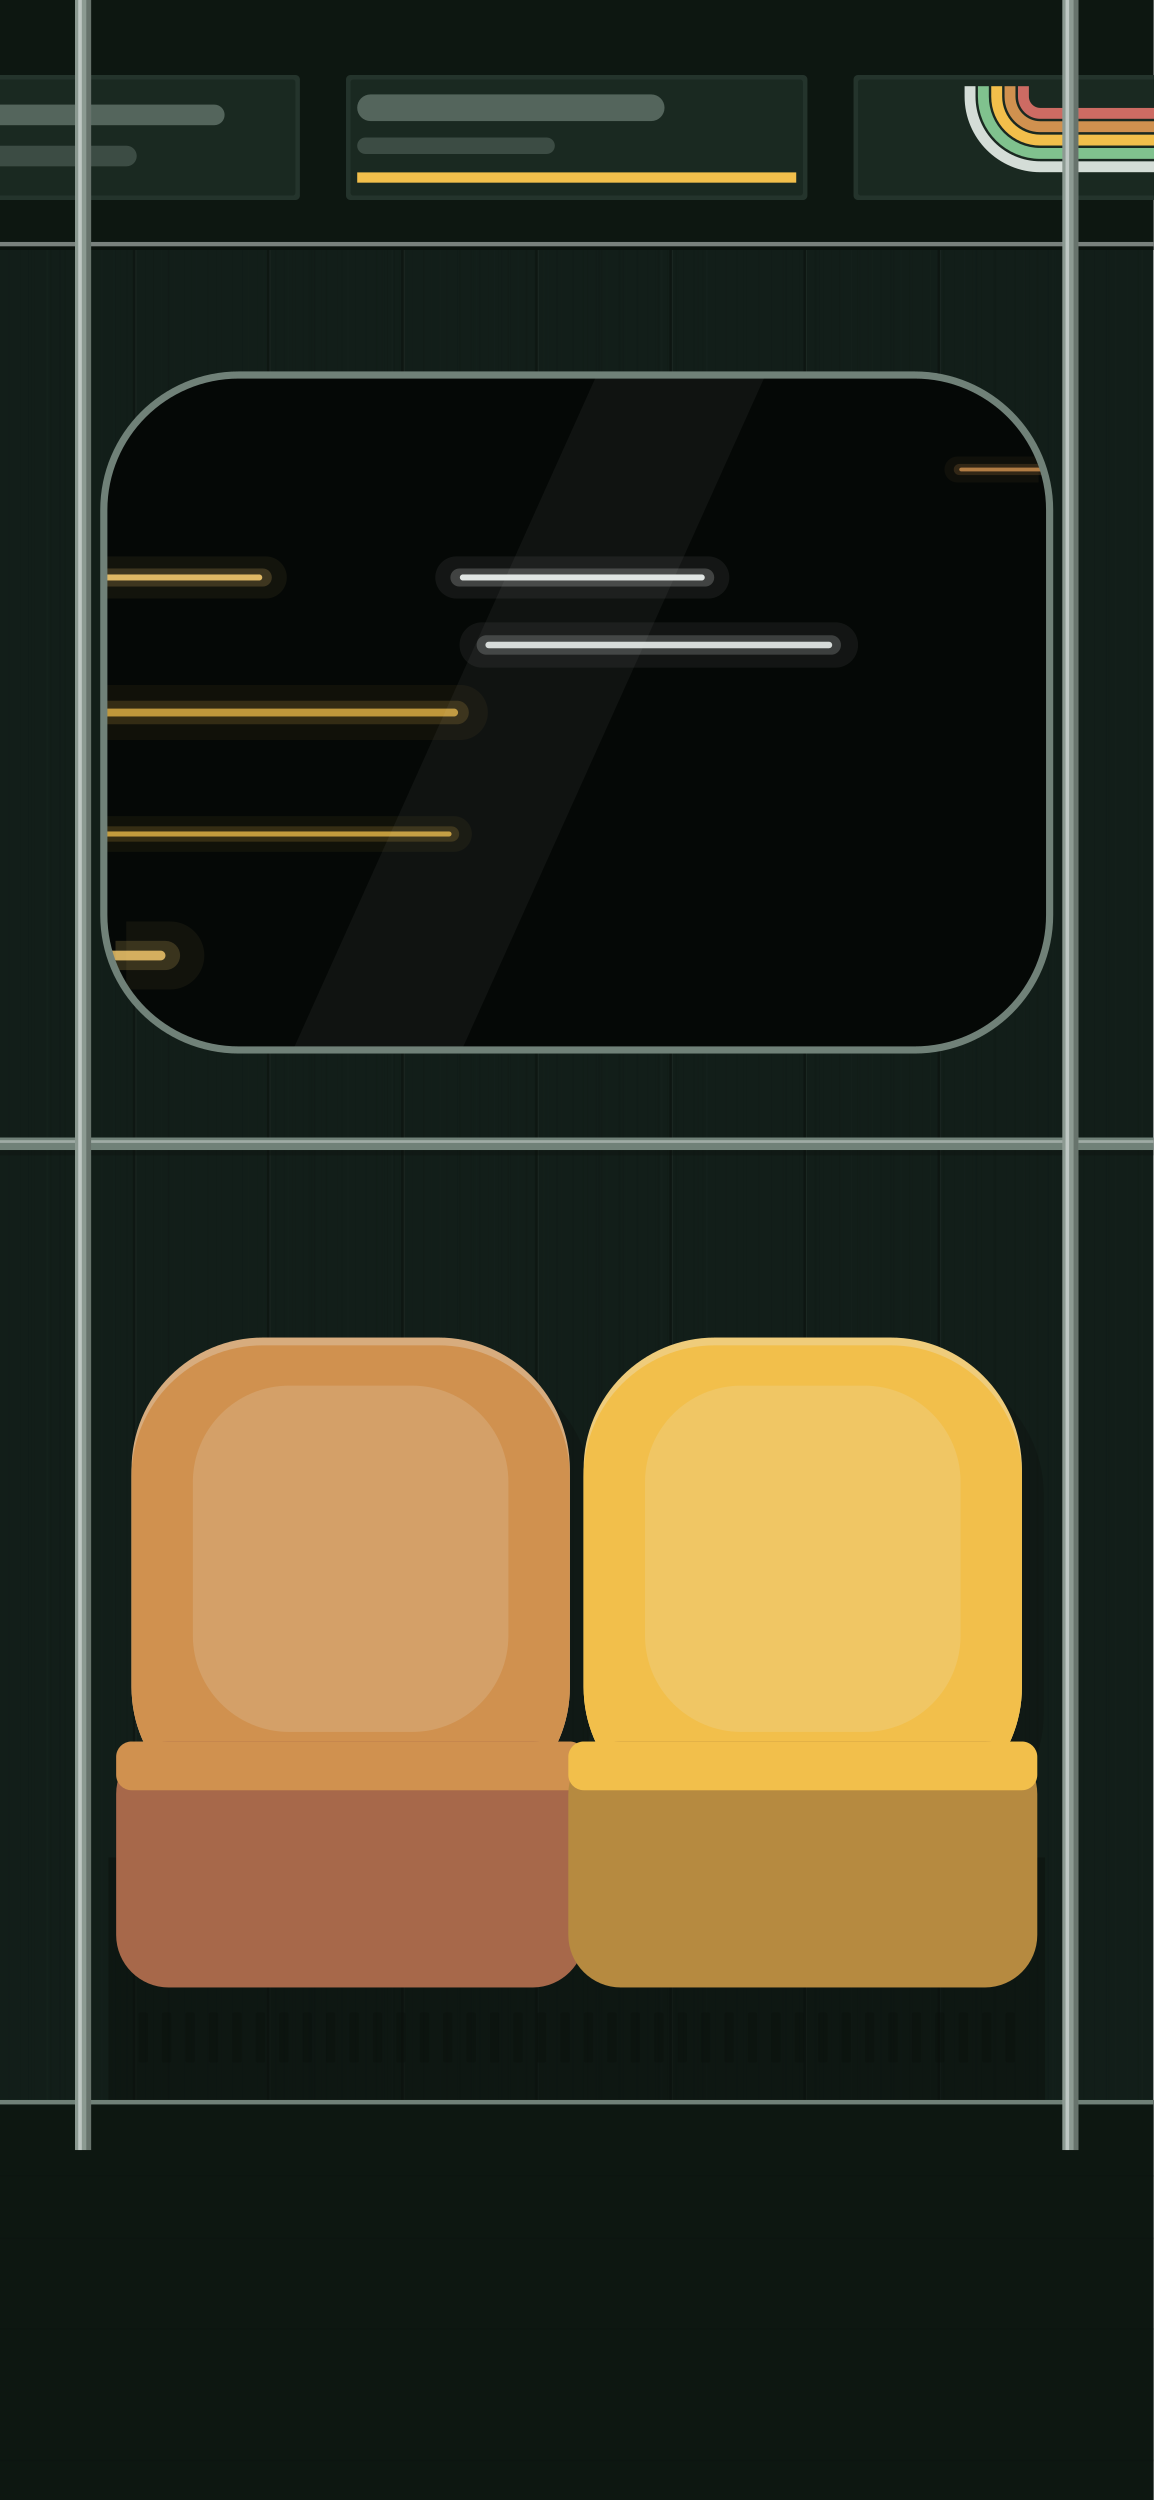
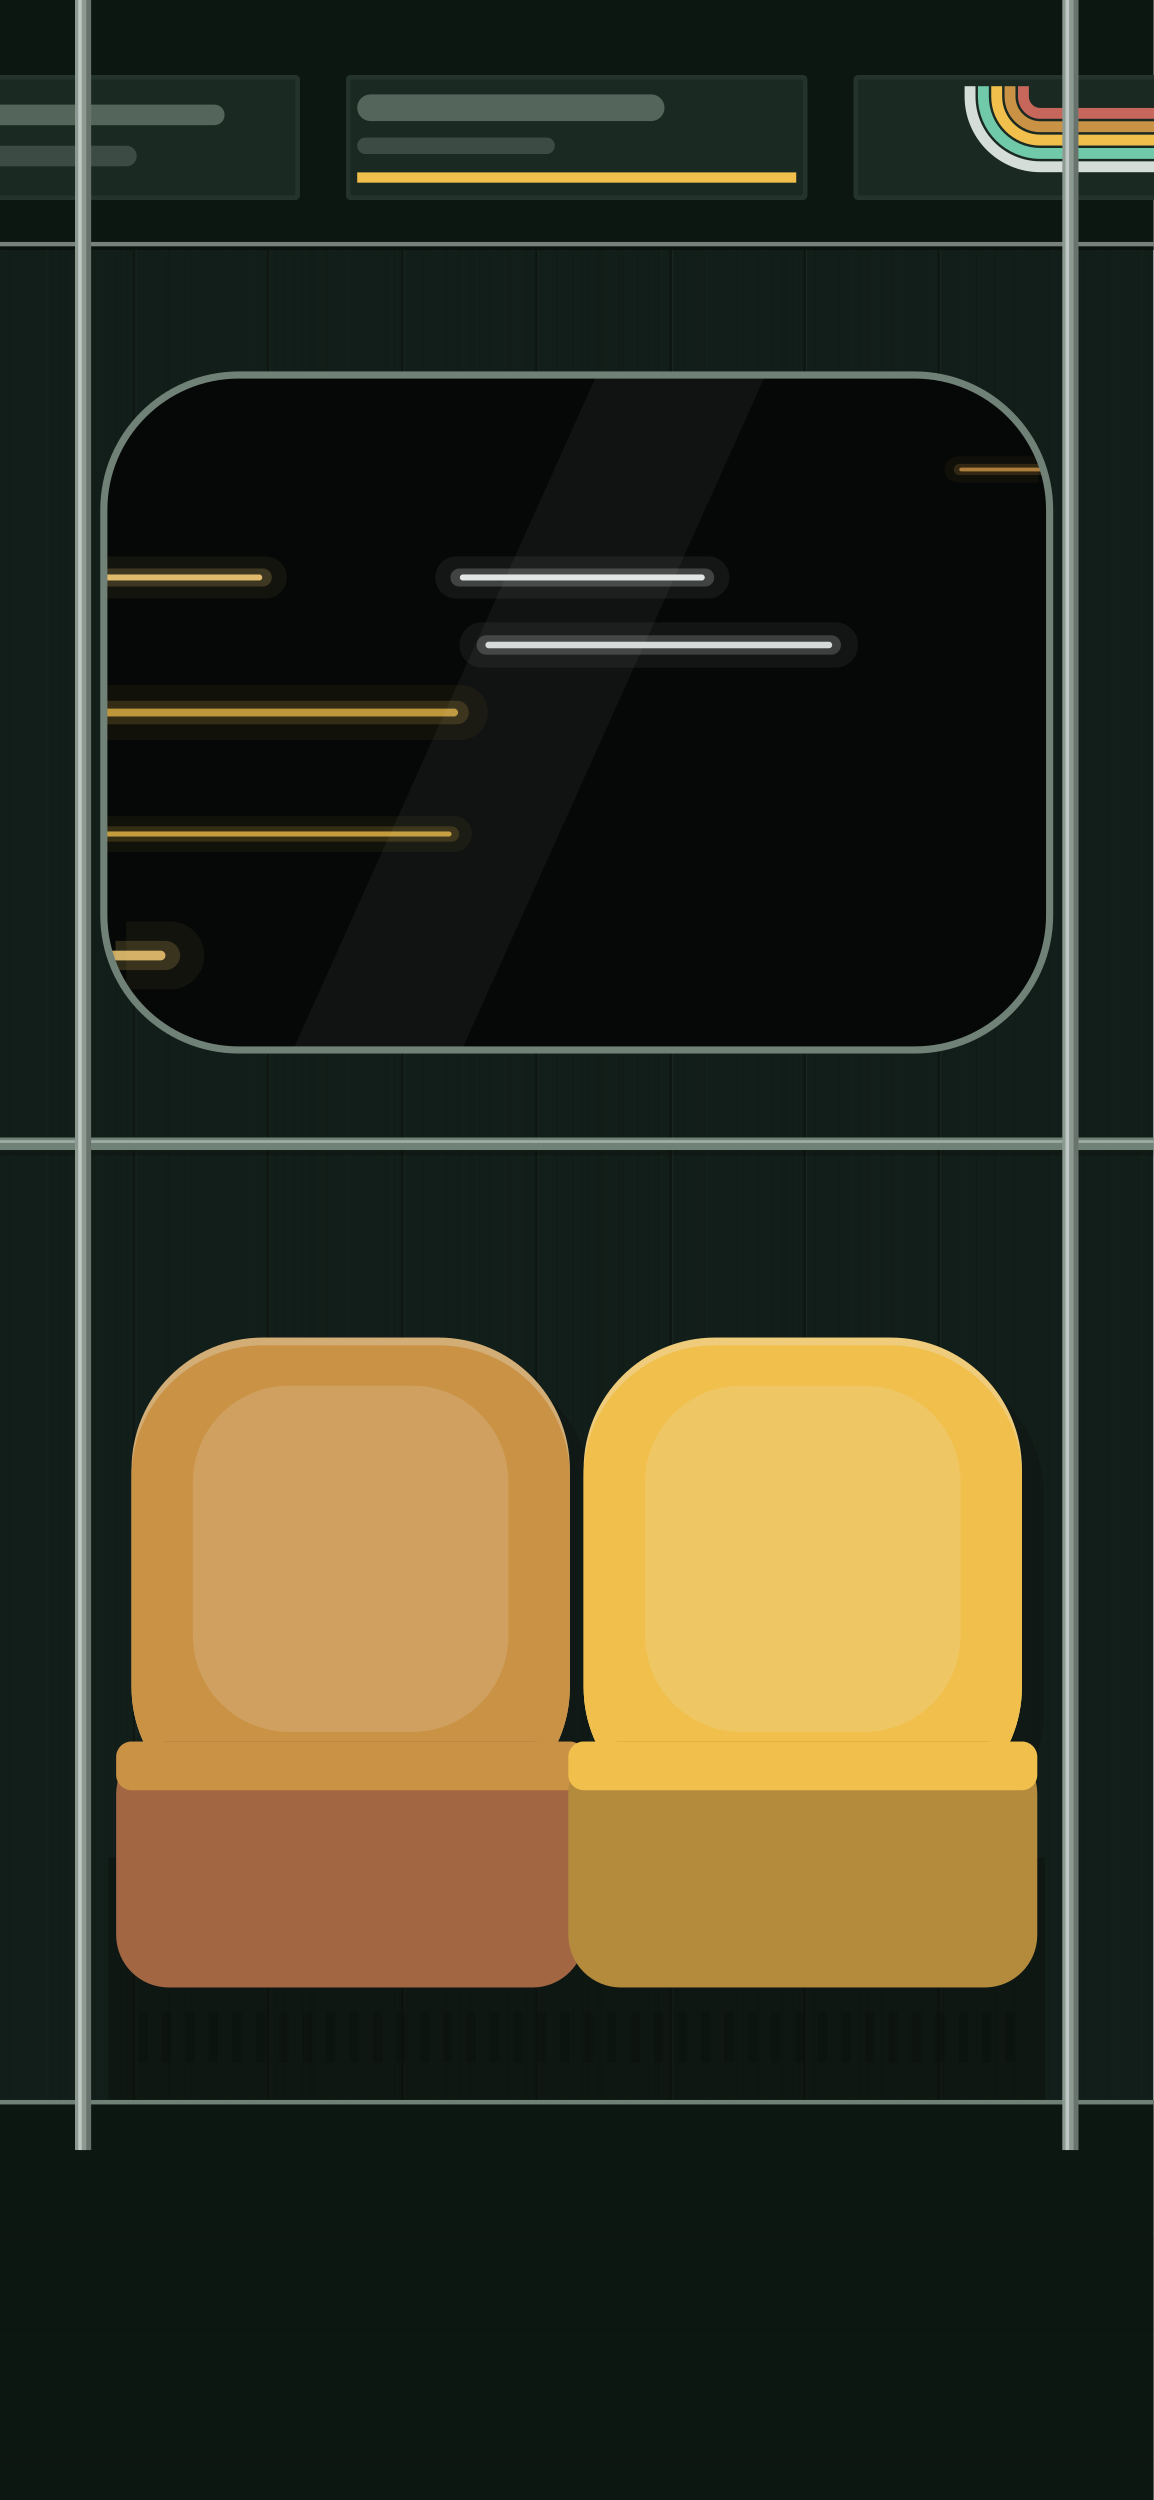
<svg xmlns="http://www.w3.org/2000/svg" viewBox="0 0 1290 2796" width="1290" height="2796">
  <rect x="0" y="0" width="1290" height="2796" fill="#121E19" />
  <rect x="9.6" y="279.6" width="0.9" height="2069" fill="#0A100D" fill-opacity="0.052" />
  <rect x="22.2" y="279.6" width="1.1" height="2069" fill="#0A100D" fill-opacity="0.083" />
  <rect x="27.8" y="279.6" width="0.4" height="2069" fill="#0A100D" fill-opacity="0.061" />
  <rect x="31.2" y="279.6" width="1.3" height="2069" fill="#0A100D" fill-opacity="0.098" />
  <rect x="34.6" y="279.6" width="0.5" height="2069" fill="#0A100D" fill-opacity="0.138" />
  <rect x="38.3" y="279.6" width="0.8" height="2069" fill="#0A100D" fill-opacity="0.112" />
  <rect x="51.9" y="279.6" width="2.2" height="2069" fill="#24342C" fill-opacity="0.115" />
  <rect x="55.8" y="279.6" width="2" height="2069" fill="#0A100D" fill-opacity="0.076" />
  <rect x="66" y="279.6" width="2.2" height="2069" fill="#0A100D" fill-opacity="0.101" />
  <rect x="72.2" y="279.6" width="1.5" height="2069" fill="#0A100D" fill-opacity="0.073" />
  <rect x="82.5" y="279.6" width="0.8" height="2069" fill="#24342C" fill-opacity="0.086" />
  <rect x="89.2" y="279.6" width="1.9" height="2069" fill="#24342C" fill-opacity="0.119" />
  <rect x="91.9" y="279.6" width="1.5" height="2069" fill="#0A100D" fill-opacity="0.129" />
  <rect x="102.4" y="279.6" width="0.8" height="2069" fill="#0A100D" fill-opacity="0.082" />
  <rect x="113.3" y="279.6" width="1" height="2069" fill="#24342C" fill-opacity="0.102" />
  <rect x="126.9" y="279.6" width="0.8" height="2069" fill="#24342C" fill-opacity="0.074" />
  <rect x="128.9" y="279.6" width="0.5" height="2069" fill="#0A100D" fill-opacity="0.121" />
  <rect x="134.1" y="279.6" width="0.5" height="2069" fill="#0A100D" fill-opacity="0.132" />
  <rect x="141.2" y="279.6" width="2.1" height="2069" fill="#0A100D" fill-opacity="0.041" />
  <rect x="149.1" y="279.6" width="1.5" height="2069" fill="#24342C" fill-opacity="0.07" />
  <rect x="162.1" y="279.6" width="0.5" height="2069" fill="#0A100D" fill-opacity="0.135" />
  <rect x="171.1" y="279.6" width="1.2" height="2069" fill="#0A100D" fill-opacity="0.111" />
  <rect x="180.6" y="279.6" width="0.5" height="2069" fill="#24342C" fill-opacity="0.119" />
  <rect x="187.7" y="279.6" width="1.6" height="2069" fill="#0A100D" fill-opacity="0.124" />
  <rect x="194.9" y="279.6" width="0.5" height="2069" fill="#24342C" fill-opacity="0.063" />
  <rect x="205.5" y="279.6" width="1.2" height="2069" fill="#0A100D" fill-opacity="0.061" />
  <rect x="214" y="279.6" width="1" height="2069" fill="#0A100D" fill-opacity="0.067" />
  <rect x="219.5" y="279.6" width="1" height="2069" fill="#24342C" fill-opacity="0.071" />
  <rect x="231.7" y="279.6" width="1.5" height="2069" fill="#0A100D" fill-opacity="0.05" />
  <rect x="241.4" y="279.6" width="1.3" height="2069" fill="#0A100D" fill-opacity="0.078" />
  <rect x="247.3" y="279.6" width="0.7" height="2069" fill="#0A100D" fill-opacity="0.135" />
  <rect x="259.5" y="279.6" width="0.5" height="2069" fill="#0A100D" fill-opacity="0.134" />
  <rect x="270.7" y="279.6" width="1.2" height="2069" fill="#0A100D" fill-opacity="0.092" />
  <rect x="277.6" y="279.6" width="1" height="2069" fill="#24342C" fill-opacity="0.083" />
  <rect x="287.5" y="279.6" width="0.8" height="2069" fill="#0A100D" fill-opacity="0.063" />
  <rect x="295" y="279.6" width="0.8" height="2069" fill="#24342C" fill-opacity="0.089" />
  <rect x="307.9" y="279.6" width="1.4" height="2069" fill="#0A100D" fill-opacity="0.139" />
  <rect x="317.2" y="279.6" width="1.4" height="2069" fill="#0A100D" fill-opacity="0.058" />
  <rect x="321.9" y="279.6" width="1.3" height="2069" fill="#24342C" fill-opacity="0.061" />
  <rect x="327.1" y="279.6" width="0.5" height="2069" fill="#0A100D" fill-opacity="0.055" />
  <rect x="329.7" y="279.6" width="0.8" height="2069" fill="#0A100D" fill-opacity="0.05" />
  <rect x="338.3" y="279.6" width="0.9" height="2069" fill="#0A100D" fill-opacity="0.108" />
  <rect x="345" y="279.6" width="1.6" height="2069" fill="#0A100D" fill-opacity="0.044" />
  <rect x="347.5" y="279.6" width="1.8" height="2069" fill="#0A100D" fill-opacity="0.111" />
  <rect x="350.6" y="279.6" width="2" height="2069" fill="#0A100D" fill-opacity="0.119" />
  <rect x="359.1" y="279.6" width="0.6" height="2069" fill="#0A100D" fill-opacity="0.117" />
  <rect x="363.9" y="279.6" width="2.1" height="2069" fill="#0A100D" fill-opacity="0.135" />
  <rect x="377" y="279.6" width="0.7" height="2069" fill="#0A100D" fill-opacity="0.043" />
  <rect x="381.5" y="279.6" width="1.5" height="2069" fill="#0A100D" fill-opacity="0.081" />
  <rect x="388.2" y="279.6" width="2" height="2069" fill="#24342C" fill-opacity="0.071" />
  <rect x="397.1" y="279.6" width="0.9" height="2069" fill="#0A100D" fill-opacity="0.097" />
  <rect x="408.5" y="279.6" width="1.8" height="2069" fill="#0A100D" fill-opacity="0.08" />
  <rect x="420.2" y="279.6" width="2.1" height="2069" fill="#0A100D" fill-opacity="0.063" />
  <rect x="426.9" y="279.6" width="0.8" height="2069" fill="#0A100D" fill-opacity="0.063" />
  <rect x="430.1" y="279.6" width="0.6" height="2069" fill="#0A100D" fill-opacity="0.104" />
  <rect x="432.8" y="279.6" width="1.2" height="2069" fill="#0A100D" fill-opacity="0.139" />
  <rect x="437.8" y="279.6" width="2.1" height="2069" fill="#24342C" fill-opacity="0.114" />
  <rect x="440.1" y="279.6" width="1.7" height="2069" fill="#0A100D" fill-opacity="0.102" />
  <rect x="446.1" y="279.6" width="0.8" height="2069" fill="#0A100D" fill-opacity="0.068" />
  <rect x="450.8" y="279.6" width="1.2" height="2069" fill="#0A100D" fill-opacity="0.11" />
  <rect x="455.3" y="279.6" width="0.6" height="2069" fill="#0A100D" fill-opacity="0.081" />
  <rect x="460.8" y="279.6" width="0.6" height="2069" fill="#0A100D" fill-opacity="0.113" />
  <rect x="473" y="279.6" width="1.9" height="2069" fill="#0A100D" fill-opacity="0.135" />
  <rect x="482.5" y="279.6" width="1.2" height="2069" fill="#24342C" fill-opacity="0.048" />
  <rect x="491.7" y="279.6" width="1.3" height="2069" fill="#24342C" fill-opacity="0.077" />
  <rect x="499.2" y="279.6" width="1.3" height="2069" fill="#0A100D" fill-opacity="0.11" />
  <rect x="511.1" y="279.6" width="1.1" height="2069" fill="#0A100D" fill-opacity="0.098" />
  <rect x="513.4" y="279.6" width="2" height="2069" fill="#0A100D" fill-opacity="0.132" />
  <rect x="526.4" y="279.6" width="1.3" height="2069" fill="#0A100D" fill-opacity="0.088" />
  <rect x="529.4" y="279.6" width="1" height="2069" fill="#0A100D" fill-opacity="0.069" />
  <rect x="532.7" y="279.6" width="0.8" height="2069" fill="#24342C" fill-opacity="0.081" />
  <rect x="535.8" y="279.6" width="1.9" height="2069" fill="#0A100D" fill-opacity="0.061" />
  <rect x="546.2" y="279.6" width="0.8" height="2069" fill="#0A100D" fill-opacity="0.118" />
  <rect x="552.4" y="279.6" width="0.9" height="2069" fill="#24342C" fill-opacity="0.134" />
  <rect x="556.8" y="279.6" width="0.9" height="2069" fill="#0A100D" fill-opacity="0.06" />
  <rect x="560.2" y="279.6" width="1.7" height="2069" fill="#0A100D" fill-opacity="0.051" />
  <rect x="567.5" y="279.6" width="1.8" height="2069" fill="#0A100D" fill-opacity="0.131" />
  <rect x="570.3" y="279.6" width="0.6" height="2069" fill="#0A100D" fill-opacity="0.118" />
  <rect x="578.2" y="279.6" width="2.1" height="2069" fill="#24342C" fill-opacity="0.054" />
  <rect x="588" y="279.6" width="2.2" height="2069" fill="#0A100D" fill-opacity="0.102" />
  <rect x="596.8" y="279.6" width="1.2" height="2069" fill="#0A100D" fill-opacity="0.045" />
  <rect x="607.5" y="279.6" width="1.7" height="2069" fill="#24342C" fill-opacity="0.082" />
  <rect x="612.4" y="279.6" width="1.8" height="2069" fill="#24342C" fill-opacity="0.047" />
  <rect x="622.4" y="279.6" width="1" height="2069" fill="#0A100D" fill-opacity="0.122" />
  <rect x="627.3" y="279.6" width="0.5" height="2069" fill="#24342C" fill-opacity="0.071" />
  <rect x="640.1" y="279.6" width="1.9" height="2069" fill="#0A100D" fill-opacity="0.056" />
  <rect x="651.7" y="279.6" width="1.2" height="2069" fill="#0A100D" fill-opacity="0.129" />
  <rect x="656.7" y="279.6" width="1.2" height="2069" fill="#0A100D" fill-opacity="0.076" />
  <rect x="665.8" y="279.6" width="1.6" height="2069" fill="#0A100D" fill-opacity="0.122" />
  <rect x="669" y="279.6" width="2.2" height="2069" fill="#0A100D" fill-opacity="0.108" />
  <rect x="672" y="279.6" width="1.5" height="2069" fill="#0A100D" fill-opacity="0.135" />
  <rect x="678.6" y="279.6" width="1.1" height="2069" fill="#24342C" fill-opacity="0.064" />
  <rect x="691.8" y="279.6" width="2.1" height="2069" fill="#0A100D" fill-opacity="0.127" />
  <rect x="696" y="279.6" width="1.7" height="2069" fill="#0A100D" fill-opacity="0.121" />
  <rect x="700.2" y="279.6" width="0.7" height="2069" fill="#24342C" fill-opacity="0.067" />
  <rect x="712" y="279.6" width="1.9" height="2069" fill="#0A100D" fill-opacity="0.088" />
  <rect x="723.7" y="279.6" width="1.5" height="2069" fill="#0A100D" fill-opacity="0.05" />
  <rect x="732.6" y="279.6" width="0.5" height="2069" fill="#0A100D" fill-opacity="0.091" />
  <rect x="735.7" y="279.6" width="1.6" height="2069" fill="#0A100D" fill-opacity="0.139" />
  <rect x="738.8" y="279.6" width="2" height="2069" fill="#24342C" fill-opacity="0.121" />
  <rect x="746" y="279.6" width="1.1" height="2069" fill="#0A100D" fill-opacity="0.072" />
  <rect x="749.7" y="279.6" width="1.1" height="2069" fill="#0A100D" fill-opacity="0.104" />
  <rect x="755.7" y="279.6" width="1.6" height="2069" fill="#0A100D" fill-opacity="0.105" />
  <rect x="757.7" y="279.6" width="0.9" height="2069" fill="#0A100D" fill-opacity="0.077" />
  <rect x="763.6" y="279.6" width="1.6" height="2069" fill="#0A100D" fill-opacity="0.055" />
  <rect x="775.2" y="279.6" width="2" height="2069" fill="#0A100D" fill-opacity="0.063" />
  <rect x="780.4" y="279.6" width="0.6" height="2069" fill="#0A100D" fill-opacity="0.083" />
  <rect x="785.4" y="279.6" width="1.2" height="2069" fill="#0A100D" fill-opacity="0.069" />
  <rect x="789.7" y="279.6" width="1.8" height="2069" fill="#24342C" fill-opacity="0.125" />
  <rect x="799.6" y="279.6" width="0.6" height="2069" fill="#0A100D" fill-opacity="0.097" />
  <rect x="811.3" y="279.6" width="1.4" height="2069" fill="#0A100D" fill-opacity="0.101" />
  <rect x="823.1" y="279.6" width="1.6" height="2069" fill="#0A100D" fill-opacity="0.079" />
  <rect x="831" y="279.6" width="0.8" height="2069" fill="#0A100D" fill-opacity="0.076" />
  <rect x="834.6" y="279.6" width="1.2" height="2069" fill="#0A100D" fill-opacity="0.057" />
  <rect x="848.5" y="279.6" width="0.6" height="2069" fill="#0A100D" fill-opacity="0.118" />
  <rect x="862.3" y="279.6" width="0.9" height="2069" fill="#0A100D" fill-opacity="0.124" />
  <rect x="875.3" y="279.6" width="1" height="2069" fill="#0A100D" fill-opacity="0.054" />
  <rect x="878.6" y="279.6" width="1.2" height="2069" fill="#0A100D" fill-opacity="0.139" />
  <rect x="885.9" y="279.6" width="0.7" height="2069" fill="#0A100D" fill-opacity="0.057" />
  <rect x="893.8" y="279.6" width="0.8" height="2069" fill="#0A100D" fill-opacity="0.099" />
  <rect x="898.5" y="279.6" width="1.6" height="2069" fill="#0A100D" fill-opacity="0.089" />
  <rect x="904.2" y="279.6" width="1.1" height="2069" fill="#24342C" fill-opacity="0.052" />
  <rect x="911" y="279.6" width="2.1" height="2069" fill="#0A100D" fill-opacity="0.127" />
  <rect x="916.1" y="279.6" width="0.9" height="2069" fill="#0A100D" fill-opacity="0.121" />
  <rect x="920.6" y="279.6" width="1.3" height="2069" fill="#0A100D" fill-opacity="0.044" />
  <rect x="930.1" y="279.6" width="0.5" height="2069" fill="#0A100D" fill-opacity="0.065" />
  <rect x="938.2" y="279.6" width="2" height="2069" fill="#0A100D" fill-opacity="0.112" />
  <rect x="942.6" y="279.6" width="0.8" height="2069" fill="#0A100D" fill-opacity="0.088" />
  <rect x="951.8" y="279.6" width="1.1" height="2069" fill="#24342C" fill-opacity="0.127" />
  <rect x="958.5" y="279.6" width="1.2" height="2069" fill="#0A100D" fill-opacity="0.063" />
  <rect x="961.4" y="279.6" width="0.7" height="2069" fill="#0A100D" fill-opacity="0.076" />
  <rect x="970.2" y="279.6" width="0.9" height="2069" fill="#0A100D" fill-opacity="0.101" />
  <rect x="975" y="279.6" width="1.1" height="2069" fill="#24342C" fill-opacity="0.133" />
  <rect x="984.9" y="279.6" width="0.8" height="2069" fill="#0A100D" fill-opacity="0.1" />
  <rect x="996" y="279.6" width="0.8" height="2069" fill="#0A100D" fill-opacity="0.119" />
  <rect x="998.4" y="279.6" width="1.9" height="2069" fill="#0A100D" fill-opacity="0.058" />
  <rect x="1007.2" y="279.6" width="1.1" height="2069" fill="#24342C" fill-opacity="0.097" />
  <rect x="1016.5" y="279.6" width="1.6" height="2069" fill="#0A100D" fill-opacity="0.07" />
  <rect x="1020.7" y="279.6" width="0.5" height="2069" fill="#0A100D" fill-opacity="0.063" />
  <rect x="1031.9" y="279.6" width="0.4" height="2069" fill="#0A100D" fill-opacity="0.066" />
  <rect x="1040.2" y="279.6" width="0.7" height="2069" fill="#24342C" fill-opacity="0.125" />
  <rect x="1048.8" y="279.6" width="0.6" height="2069" fill="#0A100D" fill-opacity="0.08" />
  <rect x="1054.5" y="279.6" width="2.2" height="2069" fill="#0A100D" fill-opacity="0.065" />
  <rect x="1067.1" y="279.6" width="0.9" height="2069" fill="#0A100D" fill-opacity="0.052" />
  <rect x="1078.3" y="279.6" width="1.4" height="2069" fill="#24342C" fill-opacity="0.069" />
  <rect x="1087" y="279.6" width="0.7" height="2069" fill="#0A100D" fill-opacity="0.125" />
  <rect x="1090.9" y="279.6" width="2.1" height="2069" fill="#0A100D" fill-opacity="0.092" />
  <rect x="1097.7" y="279.6" width="0.5" height="2069" fill="#0A100D" fill-opacity="0.138" />
  <rect x="1111.3" y="279.6" width="1.9" height="2069" fill="#0A100D" fill-opacity="0.112" />
  <rect x="1113.5" y="279.6" width="1.2" height="2069" fill="#0A100D" fill-opacity="0.104" />
  <rect x="1125.3" y="279.6" width="0.6" height="2069" fill="#0A100D" fill-opacity="0.113" />
  <rect x="1134.7" y="279.6" width="1.8" height="2069" fill="#0A100D" fill-opacity="0.073" />
  <rect x="1144" y="279.6" width="1.8" height="2069" fill="#24342C" fill-opacity="0.041" />
  <rect x="1146.9" y="279.6" width="0.4" height="2069" fill="#0A100D" fill-opacity="0.08" />
  <rect x="1150.8" y="279.6" width="1.2" height="2069" fill="#0A100D" fill-opacity="0.083" />
  <rect x="1159.4" y="279.6" width="1.9" height="2069" fill="#0A100D" fill-opacity="0.071" />
  <rect x="1171.4" y="279.6" width="1.9" height="2069" fill="#0A100D" fill-opacity="0.089" />
  <rect x="1176.8" y="279.6" width="2" height="2069" fill="#24342C" fill-opacity="0.06" />
  <rect x="1179.7" y="279.6" width="1.3" height="2069" fill="#24342C" fill-opacity="0.049" />
  <rect x="1188.6" y="279.6" width="0.6" height="2069" fill="#0A100D" fill-opacity="0.051" />
  <rect x="1200.9" y="279.6" width="1.7" height="2069" fill="#0A100D" fill-opacity="0.138" />
  <rect x="1203" y="279.6" width="0.9" height="2069" fill="#24342C" fill-opacity="0.067" />
  <rect x="1211.9" y="279.6" width="0.8" height="2069" fill="#0A100D" fill-opacity="0.13" />
  <rect x="1223.5" y="279.6" width="0.9" height="2069" fill="#0A100D" fill-opacity="0.121" />
  <rect x="1236.7" y="279.6" width="1.5" height="2069" fill="#0A100D" fill-opacity="0.093" />
  <rect x="1239.4" y="279.6" width="1.5" height="2069" fill="#0A100D" fill-opacity="0.044" />
  <rect x="1247.8" y="279.6" width="0.8" height="2069" fill="#24342C" fill-opacity="0.057" />
  <rect x="1260.3" y="279.6" width="0.9" height="2069" fill="#24342C" fill-opacity="0.065" />
  <rect x="1272" y="279.6" width="1.8" height="2069" fill="#0A100D" fill-opacity="0.07" />
  <rect x="1277" y="279.6" width="1.3" height="2069" fill="#24342C" fill-opacity="0.084" />
  <rect x="1287" y="279.6" width="0.9" height="2069" fill="#0A100D" fill-opacity="0.111" />
  <rect x="1293.1" y="279.6" width="1.4" height="2069" fill="#0A100D" fill-opacity="0.091" />
  <rect x="148.5" y="279.6" width="3" height="2069" fill="#0A100D" fill-opacity="0.5" />
  <rect x="151.5" y="279.6" width="1" height="2069" fill="#E7ECEA" fill-opacity="0.05" />
  <rect x="298.5" y="279.6" width="3" height="2069" fill="#0A100D" fill-opacity="0.5" />
  <rect x="301.5" y="279.6" width="1" height="2069" fill="#E7ECEA" fill-opacity="0.05" />
  <rect x="448.5" y="279.6" width="3" height="2069" fill="#0A100D" fill-opacity="0.5" />
  <rect x="451.5" y="279.6" width="1" height="2069" fill="#E7ECEA" fill-opacity="0.05" />
  <rect x="598.5" y="279.6" width="3" height="2069" fill="#0A100D" fill-opacity="0.5" />
  <rect x="601.5" y="279.6" width="1" height="2069" fill="#E7ECEA" fill-opacity="0.05" />
  <rect x="748.5" y="279.6" width="3" height="2069" fill="#0A100D" fill-opacity="0.5" />
  <rect x="751.5" y="279.6" width="1" height="2069" fill="#E7ECEA" fill-opacity="0.05" />
  <rect x="898.5" y="279.6" width="3" height="2069" fill="#0A100D" fill-opacity="0.5" />
  <rect x="901.5" y="279.6" width="1" height="2069" fill="#E7ECEA" fill-opacity="0.05" />
  <rect x="1048.5" y="279.6" width="3" height="2069" fill="#0A100D" fill-opacity="0.5" />
  <rect x="1051.5" y="279.6" width="1" height="2069" fill="#E7ECEA" fill-opacity="0.05" />
  <rect x="1198.5" y="279.6" width="3" height="2069" fill="#0A100D" fill-opacity="0.5" />
  <rect x="1201.5" y="279.6" width="1" height="2069" fill="#E7ECEA" fill-opacity="0.05" />
  <rect x="0" y="0" width="1290" height="279.6" fill="#0D1711" />
  <rect x="-180.6" y="83.9" width="516" height="139.8" rx="5" fill="#24342C" />
  <rect x="-175.6" y="88.9" width="506" height="129.8" rx="3" fill="#1A2921" />
-   <circle cx="-110.7" cy="153.8" r="51.7" fill="#D0914F" />
+   <circle cx="-110.7" cy="153.8" r="51.7" fill="#CA9245" />
  <rect x="-18.9" y="117" width="270.1" height="23" rx="11.5" fill="#54655C" />
  <rect x="-18.9" y="163" width="171.8" height="23" rx="11.5" fill="#54655C" fill-opacity="0.6" />
  <rect x="387" y="83.9" width="516" height="139.8" rx="5" fill="#24342C" />
  <rect x="392" y="88.9" width="506" height="129.8" rx="3" fill="#1A2921" />
  <rect x="399.5" y="105.6" width="343.7" height="29.8" rx="14.9" fill="#54655C" />
  <rect x="399.5" y="153.8" width="221" height="18.4" rx="9.2" fill="#54655C" fill-opacity="0.6" />
-   <rect x="399.5" y="192.8" width="491" height="11.5" fill="#F2BF4B" />
+   <rect x="399.5" y="192.8" width="491" height="11.5" fill="#F1BF4B" />
  <rect x="954.6" y="83.9" width="516" height="139.8" rx="5" fill="#24342C" />
  <rect x="959.6" y="88.9" width="506" height="129.8" rx="3" fill="#1A2921" />
-   <path d="M 1144.6 96.4 V 107.9 A 18.9 18.9 0 0 0 1163.5 126.8 H 1458.1" fill="none" stroke="#CD6B63" stroke-width="12.2" />
-   <path d="M 1129.6 96.4 V 107.9 A 33.9 33.9 0 0 0 1163.5 141.7 H 1458.1" fill="none" stroke="#D0914F" stroke-width="12.2" />
-   <path d="M 1114.7 96.4 V 107.9 A 48.8 48.8 0 0 0 1163.5 156.7 H 1458.1" fill="none" stroke="#F2BF4B" stroke-width="12.2" />
-   <path d="M 1099.8 96.4 V 107.9 A 63.7 63.7 0 0 0 1163.5 171.6 H 1458.1" fill="none" stroke="#80C28E" stroke-width="12.2" />
+   <path d="M 1144.6 96.4 V 107.9 A 18.9 18.9 0 0 0 1163.5 126.8 H 1458.1" fill="none" stroke="#C7665B" stroke-width="12.2" />
+   <path d="M 1129.6 96.4 V 107.9 A 33.9 33.9 0 0 0 1163.5 141.7 H 1458.1" fill="none" stroke="#CA9245" stroke-width="12.2" />
+   <path d="M 1114.7 96.4 V 107.9 A 48.8 48.8 0 0 0 1163.5 156.7 H 1458.1" fill="none" stroke="#F1BF4B" stroke-width="12.2" />
+   <path d="M 1099.8 96.4 V 107.9 A 63.7 63.7 0 0 0 1163.5 171.6 H 1458.1" fill="none" stroke="#70CAA9" stroke-width="12.2" />
  <path d="M 1084.9 96.4 V 107.9 A 78.6 78.6 0 0 0 1163.5 186.5 H 1458.1" fill="none" stroke="#D4DDD7" stroke-width="12.2" />
  <rect x="0" y="270.6" width="1290" height="5" fill="#E7ECEA" fill-opacity="0.5" />
  <rect x="0" y="275.6" width="1290" height="4" fill="#0A100D" fill-opacity="0.5" />
  <rect x="116.1" y="419.4" width="1057.8" height="754.9" rx="151" fill="#050806" />
-   <path d="M 1070.8 510.6 H 1161.6 V 539.6 H 1070.8 A 14.5 14.5 0 0 1 1070.8 510.6 Z" fill="#D0914F" fill-opacity="0.057" />
-   <path d="M 1072.9 518.9 H 1164.8 V 531.3 H 1072.9 A 6.2 6.2 0 0 1 1072.9 518.9 Z" fill="#D0914F" fill-opacity="0.179" />
-   <path d="M 1074.9 523 H 1166.3 V 527.2 H 1074.9 A 2.1 2.1 0 0 1 1074.9 523 Z" fill="#D0914F" fill-opacity="0.813" />
-   <path d="M 116.1 622.3 H 297.2 A 23.5 23.5 0 0 1 297.2 669.4 H 116.1 V 622.3 Z" fill="#FFD273" fill-opacity="0.058" />
-   <path d="M 116.1 635.8 H 293.9 A 10.1 10.1 0 0 1 293.9 656 H 116.1 V 635.8 Z" fill="#FFD273" fill-opacity="0.184" />
-   <path d="M 116.1 642.5 H 290.5 A 3.4 3.4 0 0 1 290.5 649.2 H 116.1 V 642.5 Z" fill="#FFD273" fill-opacity="0.834" />
+   <path d="M 1070.8 510.6 H 1161.6 V 539.6 H 1070.8 A 14.5 14.5 0 0 1 1070.8 510.6 Z" fill="#CA9245" fill-opacity="0.057" />
+   <path d="M 1072.9 518.9 H 1164.8 V 531.3 H 1072.9 A 6.2 6.2 0 0 1 1072.9 518.9 Z" fill="#CA9245" fill-opacity="0.179" />
+   <path d="M 1074.9 523 H 1166.3 V 527.2 H 1074.9 A 2.1 2.1 0 0 1 1074.9 523 Z" fill="#CA9245" fill-opacity="0.813" />
+   <path d="M 116.1 622.3 H 297.2 A 23.5 23.5 0 0 1 297.2 669.4 H 116.1 V 622.3 Z" fill="#FFD57A" fill-opacity="0.058" />
+   <path d="M 116.1 635.8 H 293.9 A 10.1 10.1 0 0 1 293.9 656 H 116.1 V 635.8 Z" fill="#FFD57A" fill-opacity="0.184" />
+   <path d="M 116.1 642.5 H 290.5 A 3.4 3.4 0 0 1 290.5 649.2 H 116.1 V 642.5 Z" fill="#FFD57A" fill-opacity="0.834" />
  <path d="M 510.4 622.3 H 792.1 A 23.5 23.5 0 0 1 792.1 669.4 H 510.4 A 23.5 23.5 0 0 1 510.4 622.3 Z" fill="#E7ECEA" fill-opacity="0.067" />
  <path d="M 513.8 635.8 H 788.7 A 10.1 10.1 0 0 1 788.7 656 H 513.8 A 10.1 10.1 0 0 1 513.8 635.8 Z" fill="#E7ECEA" fill-opacity="0.212" />
  <path d="M 517.1 642.5 H 785.4 A 3.4 3.4 0 0 1 785.4 649.2 H 517.1 A 3.4 3.4 0 0 1 517.1 642.5 Z" fill="#E7ECEA" fill-opacity="0.964" />
-   <path d="M 116.1 766.1 H 516.6 A 30.8 30.8 0 0 1 516.6 827.6 H 116.1 V 766.1 Z" fill="#F2BF4B" fill-opacity="0.051" />
-   <path d="M 116.1 783.7 H 512.3 A 13.2 13.2 0 0 1 512.3 810 H 116.1 V 783.7 Z" fill="#F2BF4B" fill-opacity="0.16" />
-   <path d="M 116.1 792.5 H 507.9 A 4.4 4.4 0 0 1 507.9 801.3 H 116.1 V 792.5 Z" fill="#F2BF4B" fill-opacity="0.729" />
-   <path d="M 116.1 912.8 H 507.8 A 19.9 19.9 0 0 1 507.8 952.7 H 116.1 V 912.8 Z" fill="#F2BF4B" fill-opacity="0.053" />
-   <path d="M 116.1 924.2 H 505 A 8.5 8.5 0 0 1 505 941.3 H 116.1 V 924.2 Z" fill="#F2BF4B" fill-opacity="0.166" />
-   <path d="M 116.1 929.9 H 502.2 A 2.8 2.8 0 0 1 502.2 935.6 H 116.1 V 929.9 Z" fill="#F2BF4B" fill-opacity="0.757" />
-   <path d="M 141.2 1030.6 H 190.5 A 38 38 0 0 1 190.5 1106.6 H 141.2 V 1030.6 Z" fill="#FFD273" fill-opacity="0.054" />
-   <path d="M 129.2 1052.3 H 185.1 A 16.3 16.3 0 0 1 185.1 1084.9 H 129.2 V 1052.3 Z" fill="#FFD273" fill-opacity="0.171" />
-   <path d="M 124.9 1063.2 H 179.6 A 5.4 5.4 0 0 1 179.6 1074.1 H 124.9 V 1063.2 Z" fill="#FFD273" fill-opacity="0.778" />
+   <path d="M 116.1 766.1 H 516.6 A 30.8 30.8 0 0 1 516.6 827.6 H 116.1 V 766.1 Z" fill="#F1BF4B" fill-opacity="0.051" />
+   <path d="M 116.1 783.7 H 512.3 A 13.2 13.2 0 0 1 512.3 810 H 116.1 V 783.7 Z" fill="#F1BF4B" fill-opacity="0.16" />
+   <path d="M 116.1 792.5 H 507.9 A 4.4 4.4 0 0 1 507.9 801.3 H 116.1 V 792.5 Z" fill="#F1BF4B" fill-opacity="0.729" />
+   <path d="M 116.1 912.8 H 507.8 A 19.9 19.9 0 0 1 507.8 952.7 H 116.1 V 912.8 Z" fill="#F1BF4B" fill-opacity="0.053" />
+   <path d="M 116.1 924.2 H 505 A 8.5 8.5 0 0 1 505 941.3 H 116.1 V 924.2 Z" fill="#F1BF4B" fill-opacity="0.166" />
+   <path d="M 116.1 929.9 H 502.2 A 2.8 2.8 0 0 1 502.2 935.6 H 116.1 V 929.9 Z" fill="#F1BF4B" fill-opacity="0.757" />
+   <path d="M 141.2 1030.6 H 190.5 A 38 38 0 0 1 190.5 1106.6 H 141.2 V 1030.6 Z" fill="#FFD57A" fill-opacity="0.054" />
+   <path d="M 129.2 1052.3 H 185.1 A 16.3 16.3 0 0 1 185.1 1084.9 H 129.2 V 1052.3 Z" fill="#FFD57A" fill-opacity="0.171" />
+   <path d="M 124.9 1063.2 H 179.6 A 5.4 5.4 0 0 1 179.6 1074.1 H 124.9 V 1063.2 Z" fill="#FFD57A" fill-opacity="0.778" />
  <path d="M 539.3 696 H 934.3 A 25.3 25.3 0 0 1 934.3 746.7 H 539.3 A 25.3 25.3 0 0 1 539.3 696 Z" fill="#E7ECEA" fill-opacity="0.063" />
  <path d="M 542.9 710.5 H 930.7 A 10.9 10.9 0 0 1 930.7 732.2 H 542.9 A 10.9 10.9 0 0 1 542.9 710.5 Z" fill="#E7ECEA" fill-opacity="0.198" />
  <path d="M 546.5 717.7 H 927.1 A 3.6 3.6 0 0 1 927.1 725 H 546.5 A 3.6 3.6 0 0 1 546.5 717.7 Z" fill="#E7ECEA" fill-opacity="0.9" />
  <path d="M 327.7 1174.3 L 667.4 419.4 H 856.1 L 516.4 1174.3 Z" fill="#E7ECEA" fill-opacity="0.05" />
  <rect x="116.1" y="419.4" width="1057.8" height="754.9" rx="151" fill="none" stroke="#708178" stroke-width="8" />
  <rect x="0" y="1272.2" width="1290" height="14" fill="#708178" />
  <rect x="0" y="1275.2" width="1290" height="3" fill="#E7ECEA" fill-opacity="0.4" />
  <rect x="0" y="1286.2" width="1290" height="6" fill="#0A100D" fill-opacity="0.3" />
  <rect x="121.3" y="2077.4" width="1047.5" height="271.2" fill="#0A100D" fill-opacity="0.5" />
  <rect x="154.9" y="2250.8" width="10.5" height="55.9" rx="2" fill="#0A100D" fill-opacity="0.45" />
  <rect x="181.1" y="2250.8" width="10.5" height="55.9" rx="2" fill="#0A100D" fill-opacity="0.45" />
  <rect x="207.3" y="2250.8" width="10.5" height="55.9" rx="2" fill="#0A100D" fill-opacity="0.45" />
  <rect x="233.5" y="2250.8" width="10.5" height="55.9" rx="2" fill="#0A100D" fill-opacity="0.45" />
  <rect x="259.8" y="2250.8" width="10.5" height="55.9" rx="2" fill="#0A100D" fill-opacity="0.45" />
  <rect x="286" y="2250.8" width="10.5" height="55.9" rx="2" fill="#0A100D" fill-opacity="0.45" />
  <rect x="312.2" y="2250.8" width="10.5" height="55.9" rx="2" fill="#0A100D" fill-opacity="0.45" />
  <rect x="338.4" y="2250.8" width="10.5" height="55.9" rx="2" fill="#0A100D" fill-opacity="0.45" />
  <rect x="364.6" y="2250.8" width="10.5" height="55.9" rx="2" fill="#0A100D" fill-opacity="0.45" />
  <rect x="390.8" y="2250.8" width="10.5" height="55.9" rx="2" fill="#0A100D" fill-opacity="0.45" />
  <rect x="417" y="2250.8" width="10.5" height="55.9" rx="2" fill="#0A100D" fill-opacity="0.45" />
  <rect x="443.2" y="2250.8" width="10.5" height="55.9" rx="2" fill="#0A100D" fill-opacity="0.45" />
  <rect x="469.4" y="2250.8" width="10.5" height="55.9" rx="2" fill="#0A100D" fill-opacity="0.45" />
  <rect x="495.6" y="2250.8" width="10.5" height="55.9" rx="2" fill="#0A100D" fill-opacity="0.45" />
  <rect x="521.8" y="2250.8" width="10.5" height="55.9" rx="2" fill="#0A100D" fill-opacity="0.45" />
  <rect x="548" y="2250.8" width="10.5" height="55.9" rx="2" fill="#0A100D" fill-opacity="0.45" />
  <rect x="574.2" y="2250.8" width="10.5" height="55.9" rx="2" fill="#0A100D" fill-opacity="0.45" />
  <rect x="600.4" y="2250.8" width="10.5" height="55.9" rx="2" fill="#0A100D" fill-opacity="0.45" />
  <rect x="626.7" y="2250.8" width="10.5" height="55.9" rx="2" fill="#0A100D" fill-opacity="0.45" />
  <rect x="652.9" y="2250.8" width="10.5" height="55.9" rx="2" fill="#0A100D" fill-opacity="0.45" />
  <rect x="679.1" y="2250.8" width="10.5" height="55.9" rx="2" fill="#0A100D" fill-opacity="0.45" />
  <rect x="705.3" y="2250.8" width="10.5" height="55.9" rx="2" fill="#0A100D" fill-opacity="0.45" />
  <rect x="731.5" y="2250.8" width="10.5" height="55.9" rx="2" fill="#0A100D" fill-opacity="0.45" />
  <rect x="757.7" y="2250.8" width="10.5" height="55.9" rx="2" fill="#0A100D" fill-opacity="0.45" />
  <rect x="783.9" y="2250.8" width="10.5" height="55.9" rx="2" fill="#0A100D" fill-opacity="0.45" />
  <rect x="810.1" y="2250.8" width="10.5" height="55.9" rx="2" fill="#0A100D" fill-opacity="0.45" />
  <rect x="836.3" y="2250.8" width="10.5" height="55.9" rx="2" fill="#0A100D" fill-opacity="0.45" />
  <rect x="862.5" y="2250.8" width="10.5" height="55.9" rx="2" fill="#0A100D" fill-opacity="0.45" />
  <rect x="888.7" y="2250.8" width="10.5" height="55.9" rx="2" fill="#0A100D" fill-opacity="0.45" />
  <rect x="914.9" y="2250.8" width="10.5" height="55.9" rx="2" fill="#0A100D" fill-opacity="0.45" />
  <rect x="941.1" y="2250.8" width="10.5" height="55.9" rx="2" fill="#0A100D" fill-opacity="0.45" />
  <rect x="967.4" y="2250.8" width="10.5" height="55.9" rx="2" fill="#0A100D" fill-opacity="0.45" />
  <rect x="993.6" y="2250.8" width="10.5" height="55.9" rx="2" fill="#0A100D" fill-opacity="0.45" />
  <rect x="1019.8" y="2250.8" width="10.5" height="55.9" rx="2" fill="#0A100D" fill-opacity="0.45" />
  <rect x="1046" y="2250.8" width="10.5" height="55.9" rx="2" fill="#0A100D" fill-opacity="0.45" />
  <rect x="1072.2" y="2250.8" width="10.5" height="55.9" rx="2" fill="#0A100D" fill-opacity="0.45" />
  <rect x="1098.4" y="2250.8" width="10.5" height="55.9" rx="2" fill="#0A100D" fill-opacity="0.45" />
  <rect x="1124.6" y="2250.8" width="10.5" height="55.9" rx="2" fill="#0A100D" fill-opacity="0.45" />
  <rect x="171.6" y="1524.9" width="490.2" height="538" rx="147.1" fill="#0A100D" fill-opacity="0.3" />
-   <rect x="147.1" y="1495.9" width="490.2" height="538" rx="147.1" fill="#D7AC7E" />
-   <rect x="147.1" y="1504.6" width="490.2" height="529.2" rx="147.1" fill="#D0914F" />
-   <rect x="215.7" y="1549.7" width="352.9" height="387.3" rx="107.8" fill="#D4A068" />
-   <rect x="129.9" y="1947.7" width="524.5" height="275.1" rx="58.8" fill="#A7684A" />
-   <rect x="129.9" y="1947.7" width="524.5" height="54.5" rx="17.2" fill="#D0914F" />
+   <rect x="147.1" y="1495.9" width="490.2" height="538" rx="147.1" fill="#D3AD76" />
+   <rect x="147.1" y="1504.6" width="490.2" height="529.2" rx="147.1" fill="#CA9245" />
+   <rect x="215.7" y="1549.7" width="352.9" height="387.3" rx="107.8" fill="#CFA05F" />
+   <rect x="129.9" y="1947.7" width="524.5" height="275.1" rx="58.8" fill="#A26643" />
+   <rect x="129.9" y="1947.7" width="524.5" height="54.5" rx="17.2" fill="#CA9245" />
  <rect x="677.2" y="1524.9" width="490.2" height="538" rx="147.1" fill="#0A100D" fill-opacity="0.3" />
-   <rect x="652.7" y="1495.9" width="490.2" height="538" rx="147.1" fill="#EFCC7B" />
-   <rect x="652.7" y="1504.6" width="490.2" height="529.2" rx="147.1" fill="#F2BF4B" />
-   <rect x="721.4" y="1549.7" width="352.9" height="387.3" rx="107.8" fill="#F0C664" />
-   <rect x="635.6" y="1947.7" width="524.5" height="275.1" rx="58.8" fill="#B68A40" />
-   <rect x="635.6" y="1947.7" width="524.5" height="54.5" rx="17.2" fill="#F2BF4B" />
+   <rect x="652.7" y="1495.9" width="490.2" height="538" rx="147.1" fill="#EECC7B" />
+   <rect x="652.7" y="1504.6" width="490.2" height="529.2" rx="147.1" fill="#F1BF4B" />
+   <rect x="721.4" y="1549.7" width="352.9" height="387.3" rx="107.8" fill="#EFC664" />
+   <rect x="635.6" y="1947.7" width="524.5" height="275.1" rx="58.8" fill="#B48A3C" />
+   <rect x="635.6" y="1947.7" width="524.5" height="54.5" rx="17.2" fill="#F1BF4B" />
  <rect x="0" y="2348.6" width="1290" height="447.4" fill="#0D1711" />
  <rect x="0" y="2348.6" width="1290" height="5" fill="#708178" />
  <rect x="0" y="2432.5" width="1290" height="2" fill="#0A100D" fill-opacity="0.25" />
  <rect x="0" y="2502.4" width="1290" height="2" fill="#0A100D" fill-opacity="0.25" />
  <rect x="0" y="2603.8" width="1290" height="2" fill="#0A100D" fill-opacity="0.25" />
  <rect x="0" y="2750.7" width="1290" height="2" fill="#0A100D" fill-opacity="0.25" />
  <rect x="83.9" y="0" width="18" height="2404.6" fill="#8C9A92" />
  <rect x="87.5" y="0" width="4" height="2404.6" fill="#E7ECEA" fill-opacity="0.55" />
  <rect x="96.5" y="0" width="5.4" height="2404.6" fill="#0A100D" fill-opacity="0.28" />
  <rect x="1188.1" y="0" width="18" height="2404.6" fill="#8C9A92" />
  <rect x="1191.7" y="0" width="4" height="2404.6" fill="#E7ECEA" fill-opacity="0.55" />
  <rect x="1200.7" y="0" width="5.4" height="2404.6" fill="#0A100D" fill-opacity="0.28" />
</svg>
